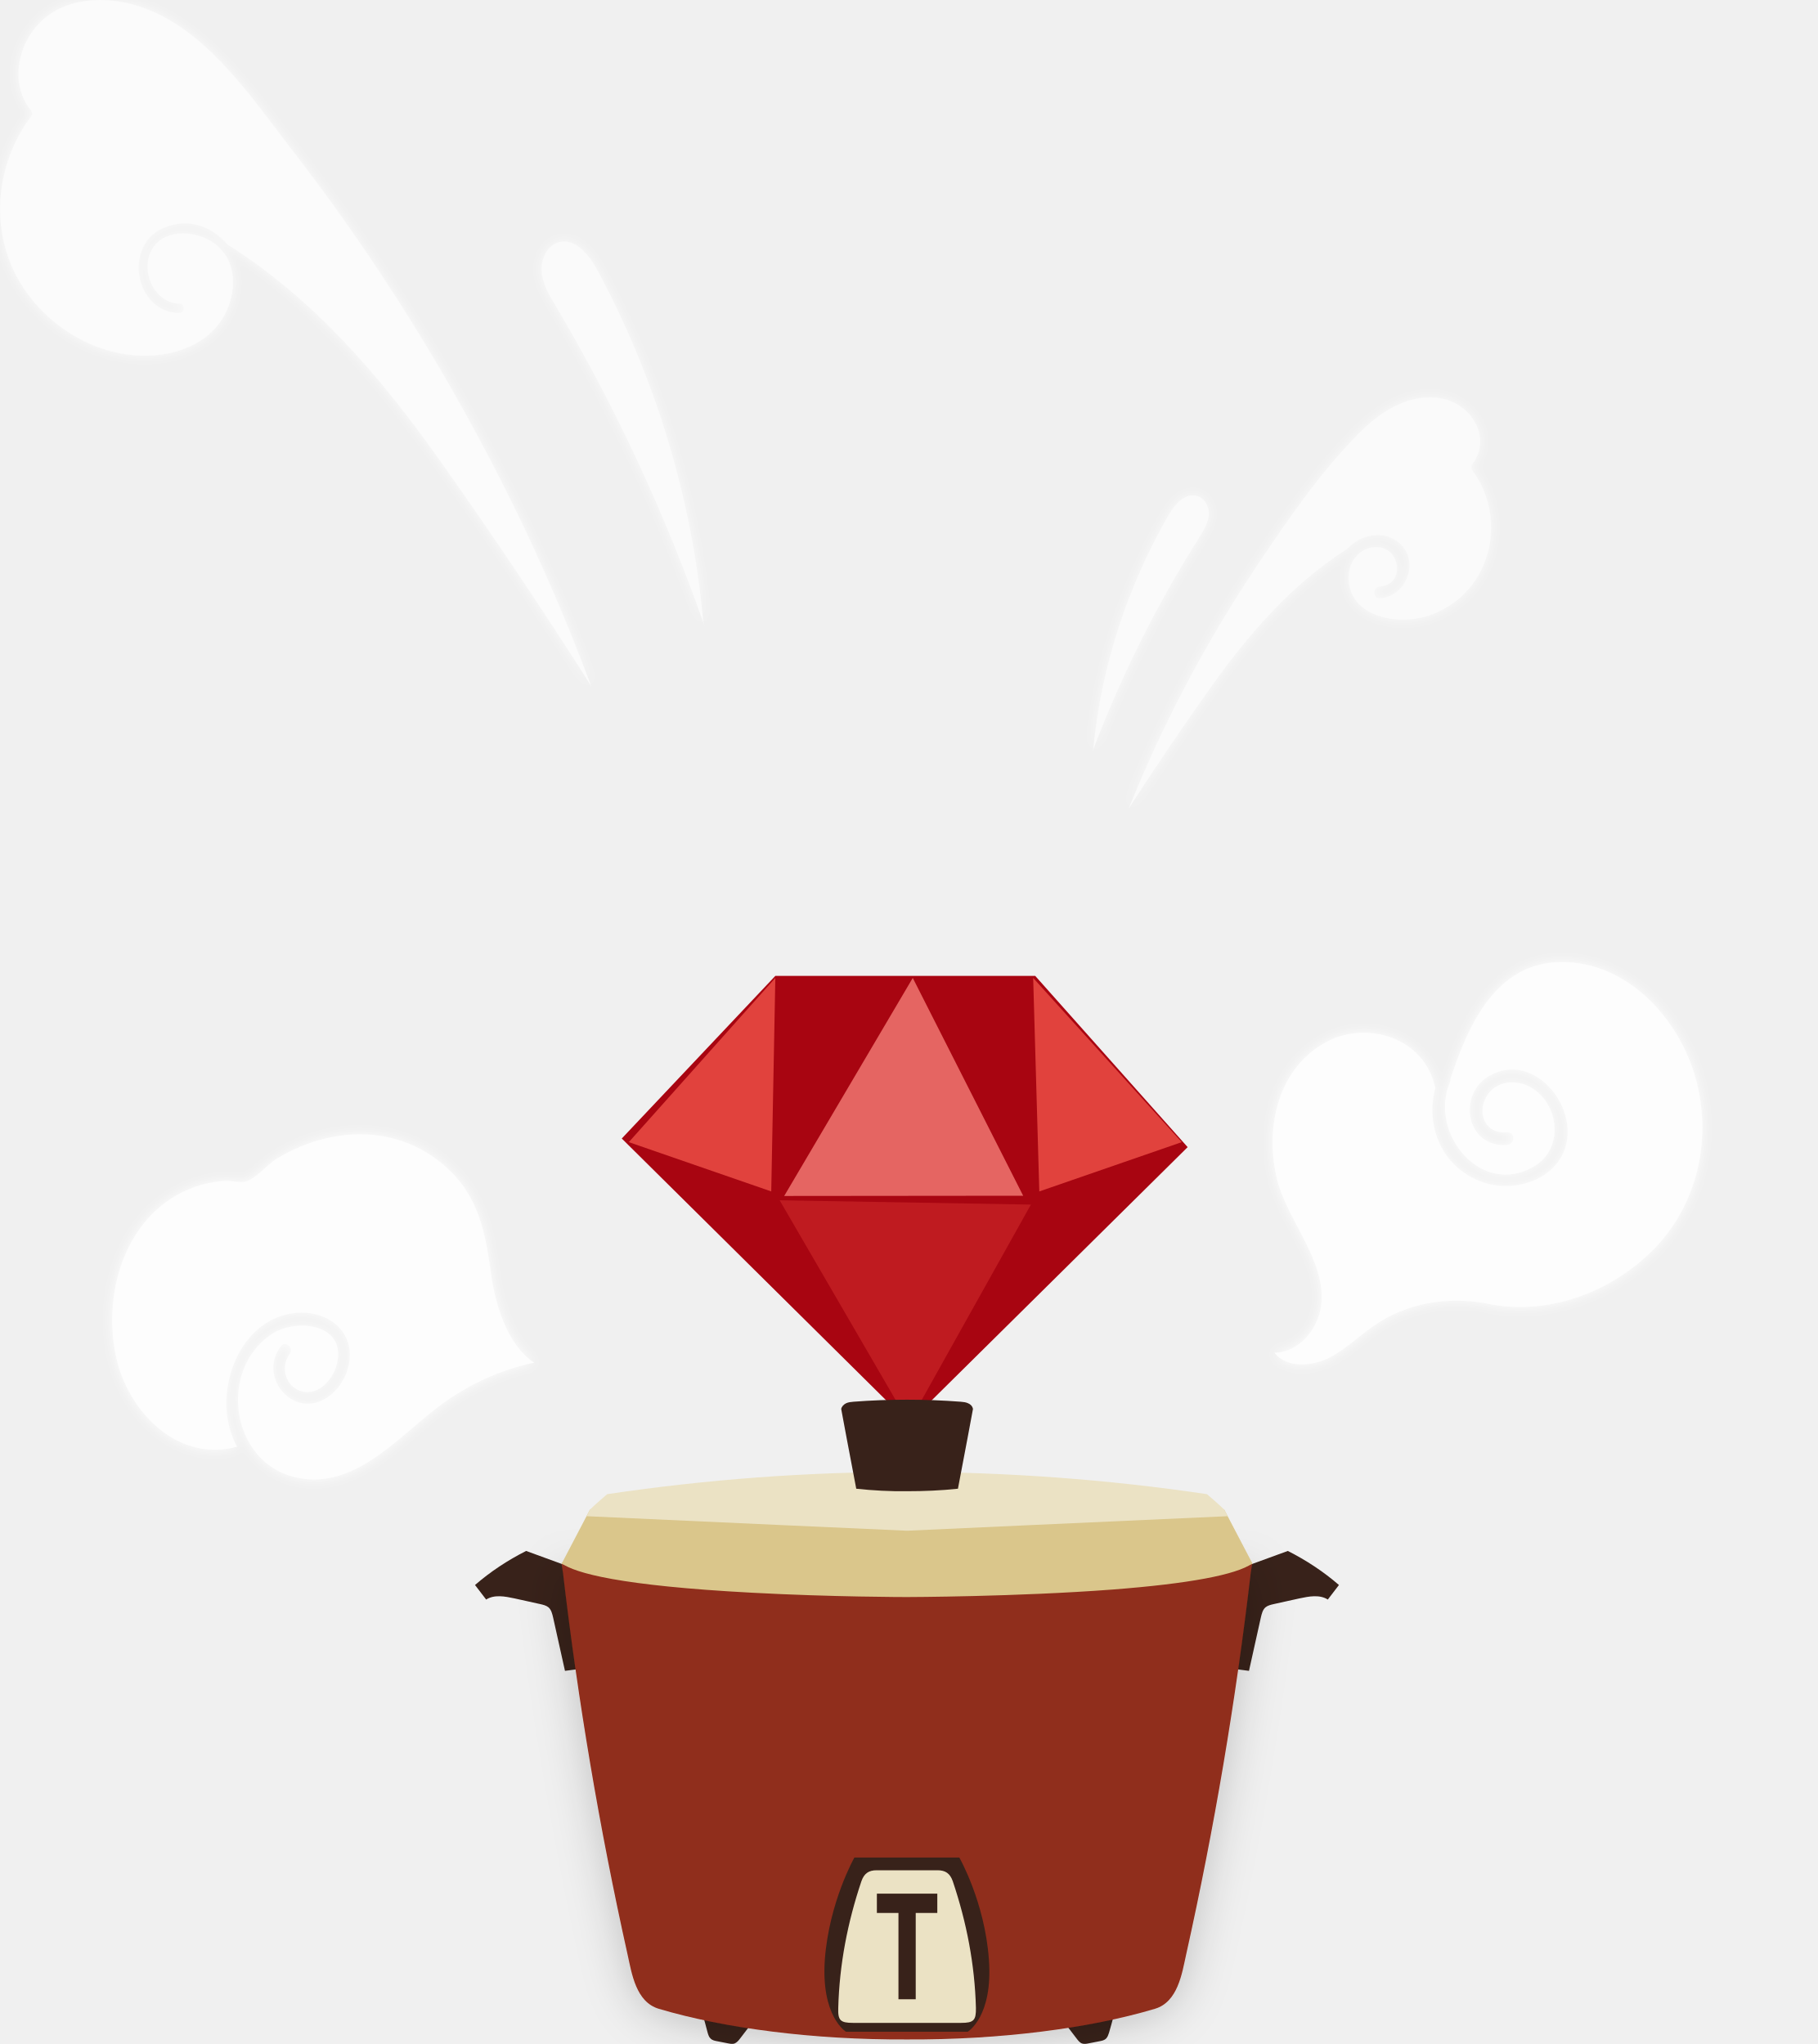
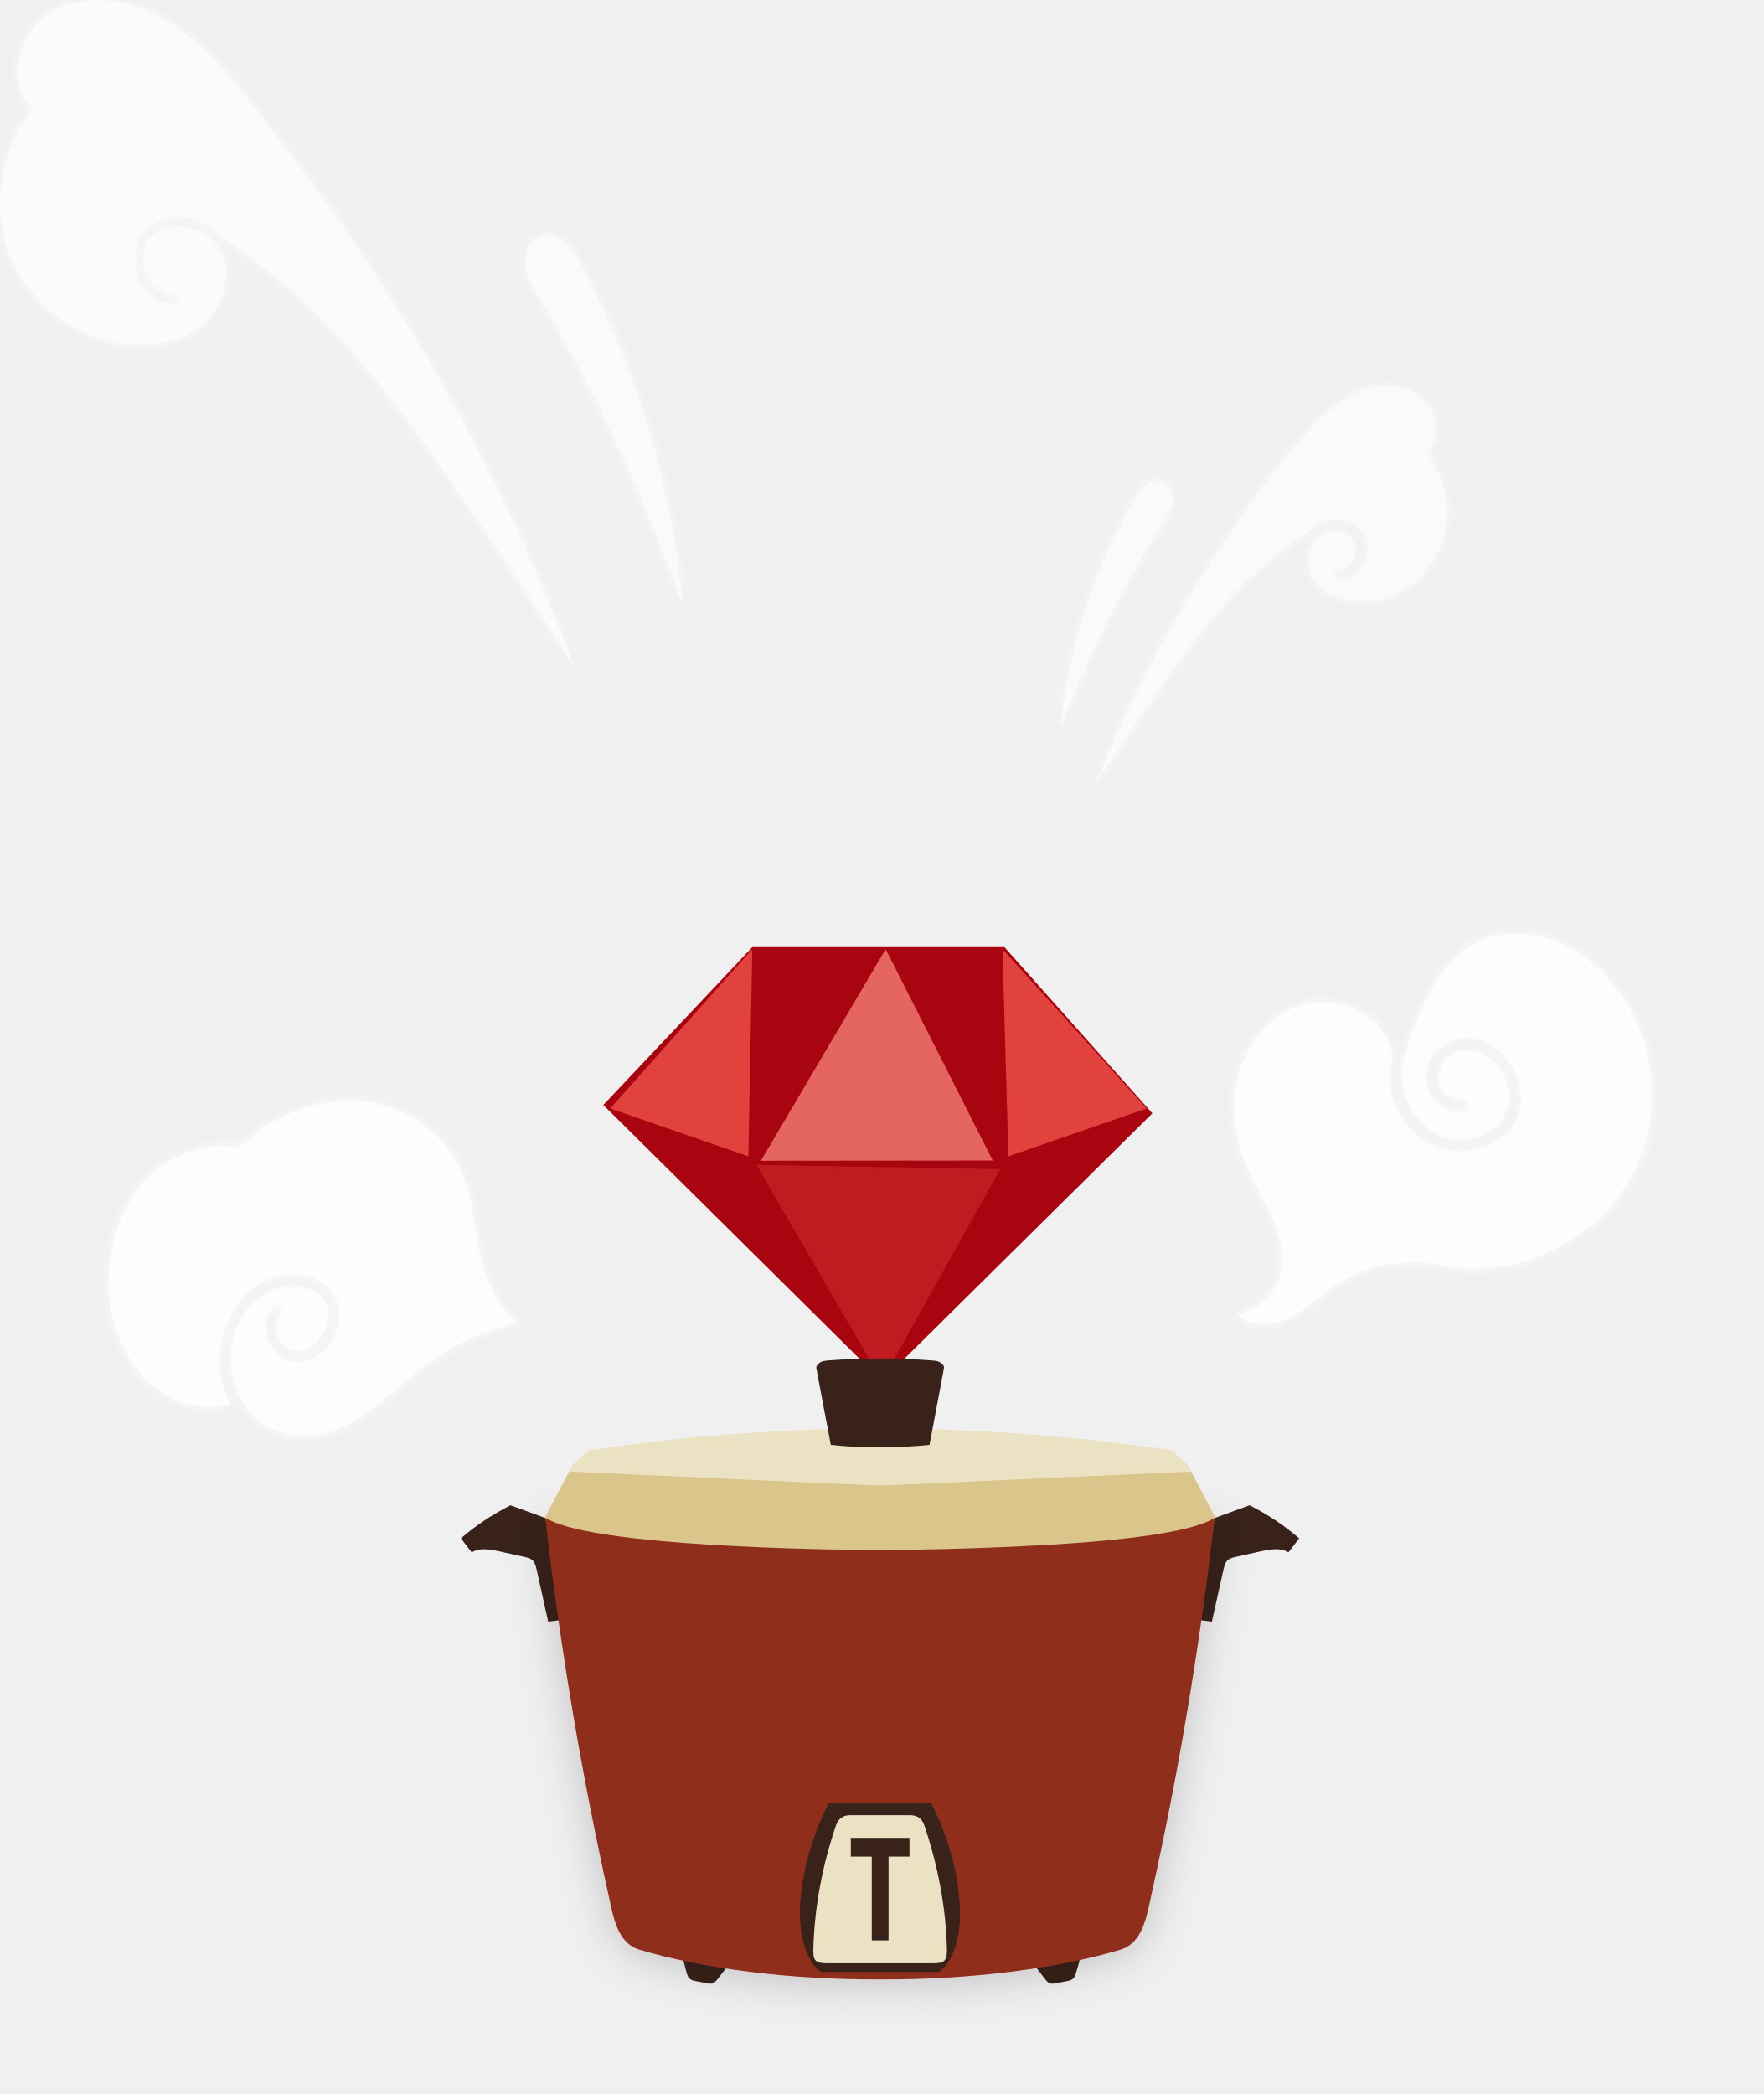
- <svg xmlns="http://www.w3.org/2000/svg" version="1.1" class="cover__ic__pot" x="0px" y="0px" width="800" viewBox="0 0 800 900" style="enable-background:new 0 0 800 900;" xml:space="preserve">
+ <svg xmlns="http://www.w3.org/2000/svg" version="1.1" class="cover__ic__pot" x="0px" y="0px" width="800" viewBox="0 0 800 950" style="enable-background:new 0 0 800 900;" xml:space="preserve">
  <defs>
    <filter id="dropshadow">
      <feGaussianBlur in="SourceAlpha" stdDeviation="10" />
      <feOffset dx="0" dy="2" />
      <feComponentTransfer>
        <feFuncA type="linear" slope="0.2" />
      </feComponentTransfer>
      <feMerge>
        <feMergeNode />
        <feMergeNode in="SourceGraphic" />
      </feMerge>
    </filter>
    <filter id="glow">
      <feGaussianBlur stdDeviation="2.5" result="coloredBlur" />
      <feMerge>
        <feMergeNode in="coloredBlur" />
        <feMergeNode in="SourceGraphic" />
      </feMerge>
    </filter>
  </defs>
  <g class="cover__ic__pot__smoke">
    <g id="smoke__left--bottom">
      <path id="smoke__left--bottom__wrap" fill="#FFFFFF" opacity="0.85" filter="url(#glow)" d="M216.1,560.5c-2.1-15.5-4.7-30.3-15.5-42.4c-8.8-9.8-20.8-16.3-33.9-18.1     c-15.5-2.2-31.7,2.1-44.9,10.2c-4.5,2.8-8.9,8.7-13.9,10.1c-2.3,0.6-6.1-0.5-8.5-0.4c-3.5,0.2-7,0.8-10.4,1.7     c-32.1,9-44.4,45.3-38,75.5c5.2,24.5,27.3,47.1,53.4,39.9c-1-1.7-1.8-3.6-2.5-5.6c-7.3-20.4,3.6-50.1,27.3-53.2     c9.1-1.2,19.3,2.3,23.3,11.1c3.9,8.7-0.2,20-7.7,25.5c-10.2,7.5-21.3,1-23.9-8.4c-1.2-4.3-0.6-9.3,2.8-13.7c2-2.6,5.8,0.9,3.8,3.5     c-4.4,5.8-1.6,14.7,5.5,16.5c7.4,1.8,13.7-5.5,15.3-12.1c4.4-17.8-18-20.5-29-13c-15.7,10.8-18.3,32.4-9.7,47.5     c4.1,7.2,10.7,12.9,19.7,15.2c25.4,6.5,44.6-16.1,62.5-30c12.9-10,27.6-17,43.4-20.3C223.4,592.4,218,574.5,216.1,560.5z" />
    </g>
    <g id="smoke__left--top">
      <path id="smoke__left--top__wrap" fill="#FFFFFF" opacity="0.7" filter="url(#glow)" d="M225.6,221.7c-27.2-55.3-60-108-97.8-156.7C110.1,42.1,90.2,12.1,61.3,2.8     C46.6-2,28-1.4,16.8,10.7C7.5,20.7,4.5,37.2,13.5,48.5c0.5,0.7,0.9,1.7,0.3,2.5C-0.7,70.3-4.5,96.9,6,119.1     c10,21.1,32.1,36.6,55.7,37.5c13.2,0.5,27.6-3.8,35.4-15c6-8.7,7.9-21.5,1.6-30.2c-0.1,0-2.5-2.9-3.1-3.3c-8.3-7.2-25.3-8.3-29.8,4     c-3.3,9.1,2.8,21.4,13.1,21.6c0.5,0,0.9,0.2,1.2,0.4c1.3,1,0.9,3.7-1.2,3.7c-19.5-0.2-24.7-29.8-7-37.4c10.9-4.7,21.5-0.7,28.1,7.2     c38.1,23.9,67.5,58.3,93.3,94.7c23.1,32.6,45.6,66.1,67,99.9C250,274.7,238.5,247.9,225.6,221.7z" />
    </g>
    <g id="smoke__left--middle">
      <path id="smoke__left--middle__wrap" fill="#FFFFFF" opacity="0.65" filter="url(#glow)" d="M244.5,134.5c26.5,44.7,48.5,92.1,65.6,141.1l-0.5-1.8c-4.9-54-20.9-107-46.6-154.8     c-3.6-6.7-9.6-14.2-16.9-12.4c-5.3,1.4-8.1,7.5-7.7,12.9C238.8,125,241.7,129.8,244.5,134.5z" />
    </g>
    <g id="smoke__right--bottom">
      <path id="smoke__right--bottom__wrap" fill="#FFFFFF" opacity="0.85" filter="url(#glow)" d="M746.3,474.3c-7.4-26.1-30.1-50.9-59-50.7c-28.8,0.1-41,27.7-48.8,51.4     c0,0.4,0,0.9-0.2,1.4c-9.7,22.4,13.8,51.3,37.3,37c12.5-7.6,11-26.2-0.7-34c-5.9-3.9-14.5-4.1-19.3,1.6c-5.9,7.1-3.1,18.5,7.9,17.6     c3.5-0.3,3.5,5.2,0,5.5c-18.2,1.5-22.4-22.7-7.3-30.7c17.4-9.3,35.1,9.6,33.8,26.7c-1.4,18.5-22.9,26.2-38.5,20     c-17-6.7-24.1-24.4-19.7-41c0,0,0,0,0,0c-4.5-22.5-31.1-30.6-49.6-19.4c-20.4,12.3-25.4,38.1-20,59.8c4.5,18,21.5,35.5,19.4,54.8     c-1.1,10.8-9.8,21.2-20.6,21.3c5.3,7.1,17.2,6,24.6,2c8-4.3,14.3-11,22-15.7c14.8-9.1,32.7-11.2,49.5-7.4     c26.4,4.5,53.8-6.4,72-25.6C747.8,528.9,753.7,500.4,746.3,474.3z" />
    </g>
    <g id="smoke__right--top">
      <path id="smoke__right--top__wrap" fill="#FFFFFF" opacity="0.65" filter="url(#glow)" d="M527.7,237c-18.9,29.9-34.6,61.5-46.9,94.2l0.4-1.2c3.5-36.1,14.9-71.5,33.3-103.4c2.6-4.4,6.9-9.5,12.1-8.3     c3.8,0.9,5.8,5,5.5,8.6C531.7,230.6,529.7,233.8,527.7,237z M648.1,207c-0.5-0.7-0.5-2,0-2.6c8.9-11.8-0.6-26.7-13.7-29     c-13.6-2.4-26,5.3-35.2,14.4c-17.3,17.1-31.6,38-45.1,58.1c-22.8,34-42,70.2-57.3,108.2c11.6-18,23.6-35.8,36-53.2     c16.7-23.5,35.6-45.5,60.1-61.1c5.8-6.4,16.2-8.9,23.3-2.5c8.9,8,2.8,23.4-8.7,24.1c-2.7,0.2-3.2-3.2-1.5-4.6     c0.4-0.3,0.9-0.5,1.5-0.6c11-0.6,9.3-16.9-1.2-17.3c-4-0.2-7.3,1.6-9.5,4.3c-0.1,0.2-0.2,0.4-0.4,0.5c-0.1,0.1-0.1,0.1-0.2,0.2     c-1.8,2.5-2.7,5.7-2.6,9c0.8,17.2,22,20.5,35,16.3C655.8,262.2,664.6,229.5,648.1,207z" />
    </g>
  </g>
  <g class="cover__ic__pot__body">
    <path class="pot_handle" fill="#38221A" d="M248.2,689.6c2.3,15.6,4.3,29.6,6.6,45.3c-2,0.3-4.1,0.5-6.1,0.8c-1.7-7.8-3.5-15.6-5.2-23.4    c-0.4-1.7-0.8-3.5-2.1-4.6c-1-0.8-2.3-1.1-3.6-1.4c-3.8-0.8-7.5-1.7-11.3-2.5c-4.2-0.9-8.9-1.8-12.5,0.5    c-1.6-2.1-3.3-4.3-4.9-6.4c6.8-5.9,14.4-10.9,22.5-15c5.3,1.9,10.4,3.8,15.6,5.7L248.2,689.6z M550.3,689.6    c-2.3,15.6-4.3,29.6-6.6,45.3c2,0.3,4.1,0.5,6.1,0.8c1.7-7.8,3.5-15.6,5.2-23.4c0.4-1.7,0.8-3.5,2.1-4.6c1-0.8,2.3-1.1,3.6-1.4    c3.8-0.8,7.5-1.7,11.3-2.5c4.2-0.9,8.9-1.8,12.5,0.5c1.6-2.1,3.3-4.3,4.9-6.4c-6.8-5.9-14.4-10.9-22.5-15    c-5.3,1.9-10.4,3.8-15.6,5.7L550.3,689.6z M309.2,886.6c0.8,2.8,1.6,5.6,2.3,8.4c0.3,1,0.6,2,1.3,2.6c0.8,0.8,1.9,1,3,1.2    c1.5,0.3,3.1,0.6,4.6,0.9c1,0.2,2,0.4,2.9,0.1c1-0.4,1.8-1.3,2.4-2.1c1.4-1.8,2.8-3.7,4.2-5.5c-6.8-2.1-13.5-4.1-20.3-6.2    c0,0.1,0,0.1,0,0.2L309.2,886.6z M490.1,886.2c0-0.1,0-0.1,0-0.2c-6.8,2.1-13.5,4.1-20.3,6.2c1.4,1.8,2.8,3.7,4.2,5.5    c0.7,0.9,1.4,1.8,2.4,2.1c0.9,0.3,1.9,0.1,2.9-0.1c1.5-0.3,3.1-0.6,4.6-0.9c1.1-0.2,2.2-0.4,3-1.2c0.7-0.7,1-1.7,1.3-2.6    c0.8-2.8,1.6-5.6,2.3-8.4L490.1,886.2z" />
    <path class="pot_inner" fill="#DAC68B" d="M401.7,704.9c-52.7,1.6-102.5-3-153.9-15l-0.6-1.8c49.4-13.6,100.3-16.4,152-17.8 c51.8,1.4,102.7,4.2,152,17.8l-0.7,1.8c-51.4,12-101.1,16.5-153.9,15" />
    <g id="main__ruby">
      <g id="main__ruby__wrap">
        <polygon fill="#A80511" points="400.1,626.5 273.7,501.3 341.3,429.7 455.7,429.7 522.8,505.1" />
        <polygon fill="#E1423D" points="454.8,430.6 520.2,502.9 457.5,524.6" />
        <polygon fill="#E1423D" points="341.3,430.6 276.8,502.9 339.5,524.6" />
        <polygon fill="#E56562" points="450.4,526.5 345.2,526.6 401.8,430.6" />
        <polygon fill="#BF1B20" points="453.8,530.4 400.1,626.5 343.2,528.5" />
      </g>
    </g>
    <g id="pot_body">
      <path fill="#902E1B" filter="url(#dropshadow)" d="M247.2,688.6l0.6,3.7c6.6,56.6,16.1,112.9,28.5,168.5c1.8,8.1,3.6,20.7,13.7,23.7     c28.9,8.6,68,13.7,109.2,13.5c41.3,0.2,80.4-4.9,109.2-13.5c10.1-3,11.9-15.6,13.7-23.7c12.4-55.6,21.9-111.9,28.5-168.5     l0.6-3.7C500.4,707.4,297.8,707.4,247.2,688.6z" />
      <path fill="#38221A" d="M435.3,862.7c-1.8-25.2-13-44.8-13-44.8h-46.2c0,0-11.1,19.6-13,44.8c-1.8,25.2,9.3,31.9,9.3,31.9h53.6     C426.1,894.5,437.2,887.9,435.3,862.7z" />
      <path fill="#EBE2C4" d="M429.6,884.1c-0.5-19.1-4.1-37.7-10.2-55.8c-1.2-3.4-3.2-4.8-6.7-4.8c-4.5,0-22.4,0-26.8,0     c-3.5,0-5.5,1.4-6.7,4.8c-6.1,18.1-9.7,36.7-10.2,55.8c-0.2,5.5,0.9,6.6,6.5,6.6c7.9,0,39.7,0,47.6,0     C428.6,890.7,429.7,889.6,429.6,884.1z" />
      <polygon fill="#38221A" points="412.6,833.8 386,833.8 386,842.3 395.5,842.3 395.5,880.3 403.1,880.3 403.1,842.3 412.6,842.3" />
    </g>
    <g class="cover__ic__pot__cap">
      <path fill="#DAC68B" d="M399.3,703.2c-0.3,0-33,0-68.2-1.9c-58.5-3.1-77.9-8.7-83.8-12.9l0,0l12.4-23.7h279.2l12.4,23.7     c-7.1,5-27.8,8.9-61.6,11.5C447.4,703.1,399.8,703.2,399.3,703.2L399.3,703.2z" />
      <path fill="#EBE2C4" d="M538.9,664.7c-2.4-2.4-7.6-6.8-7.6-6.8c-43.7-6.5-87.9-9.7-132-9.8c-44.1,0-88.3,3.3-132,9.8     c0,0-5.2,4.4-7.6,6.8l-1.5,2.9c45,2.1,141.1,6.4,141.1,6.4s96.1-4.4,141.1-6.4L538.9,664.7z" />
      <path fill="#38221A" d="M426.2,617.9c-1-0.5-2.2-0.6-3.3-0.7c-7.9-0.6-15.7-0.9-23.6-0.9v0v0c-7.9,0-15.8,0.3-23.6,0.9     c-1.1,0.1-2.3,0.2-3.3,0.7c-1,0.5-1.9,1.4-2.1,2.5c0,0,4.3,23.2,6.6,35l0,0.1c7.4,0.8,14.9,1.2,22.4,1.1v0v0     c7.5,0,14.9-0.3,22.4-1.1l0-0.1c2.3-11.8,6.6-35,6.6-35C428.1,619.2,427.2,618.3,426.2,617.9z" />
    </g>
  </g>
</svg>
